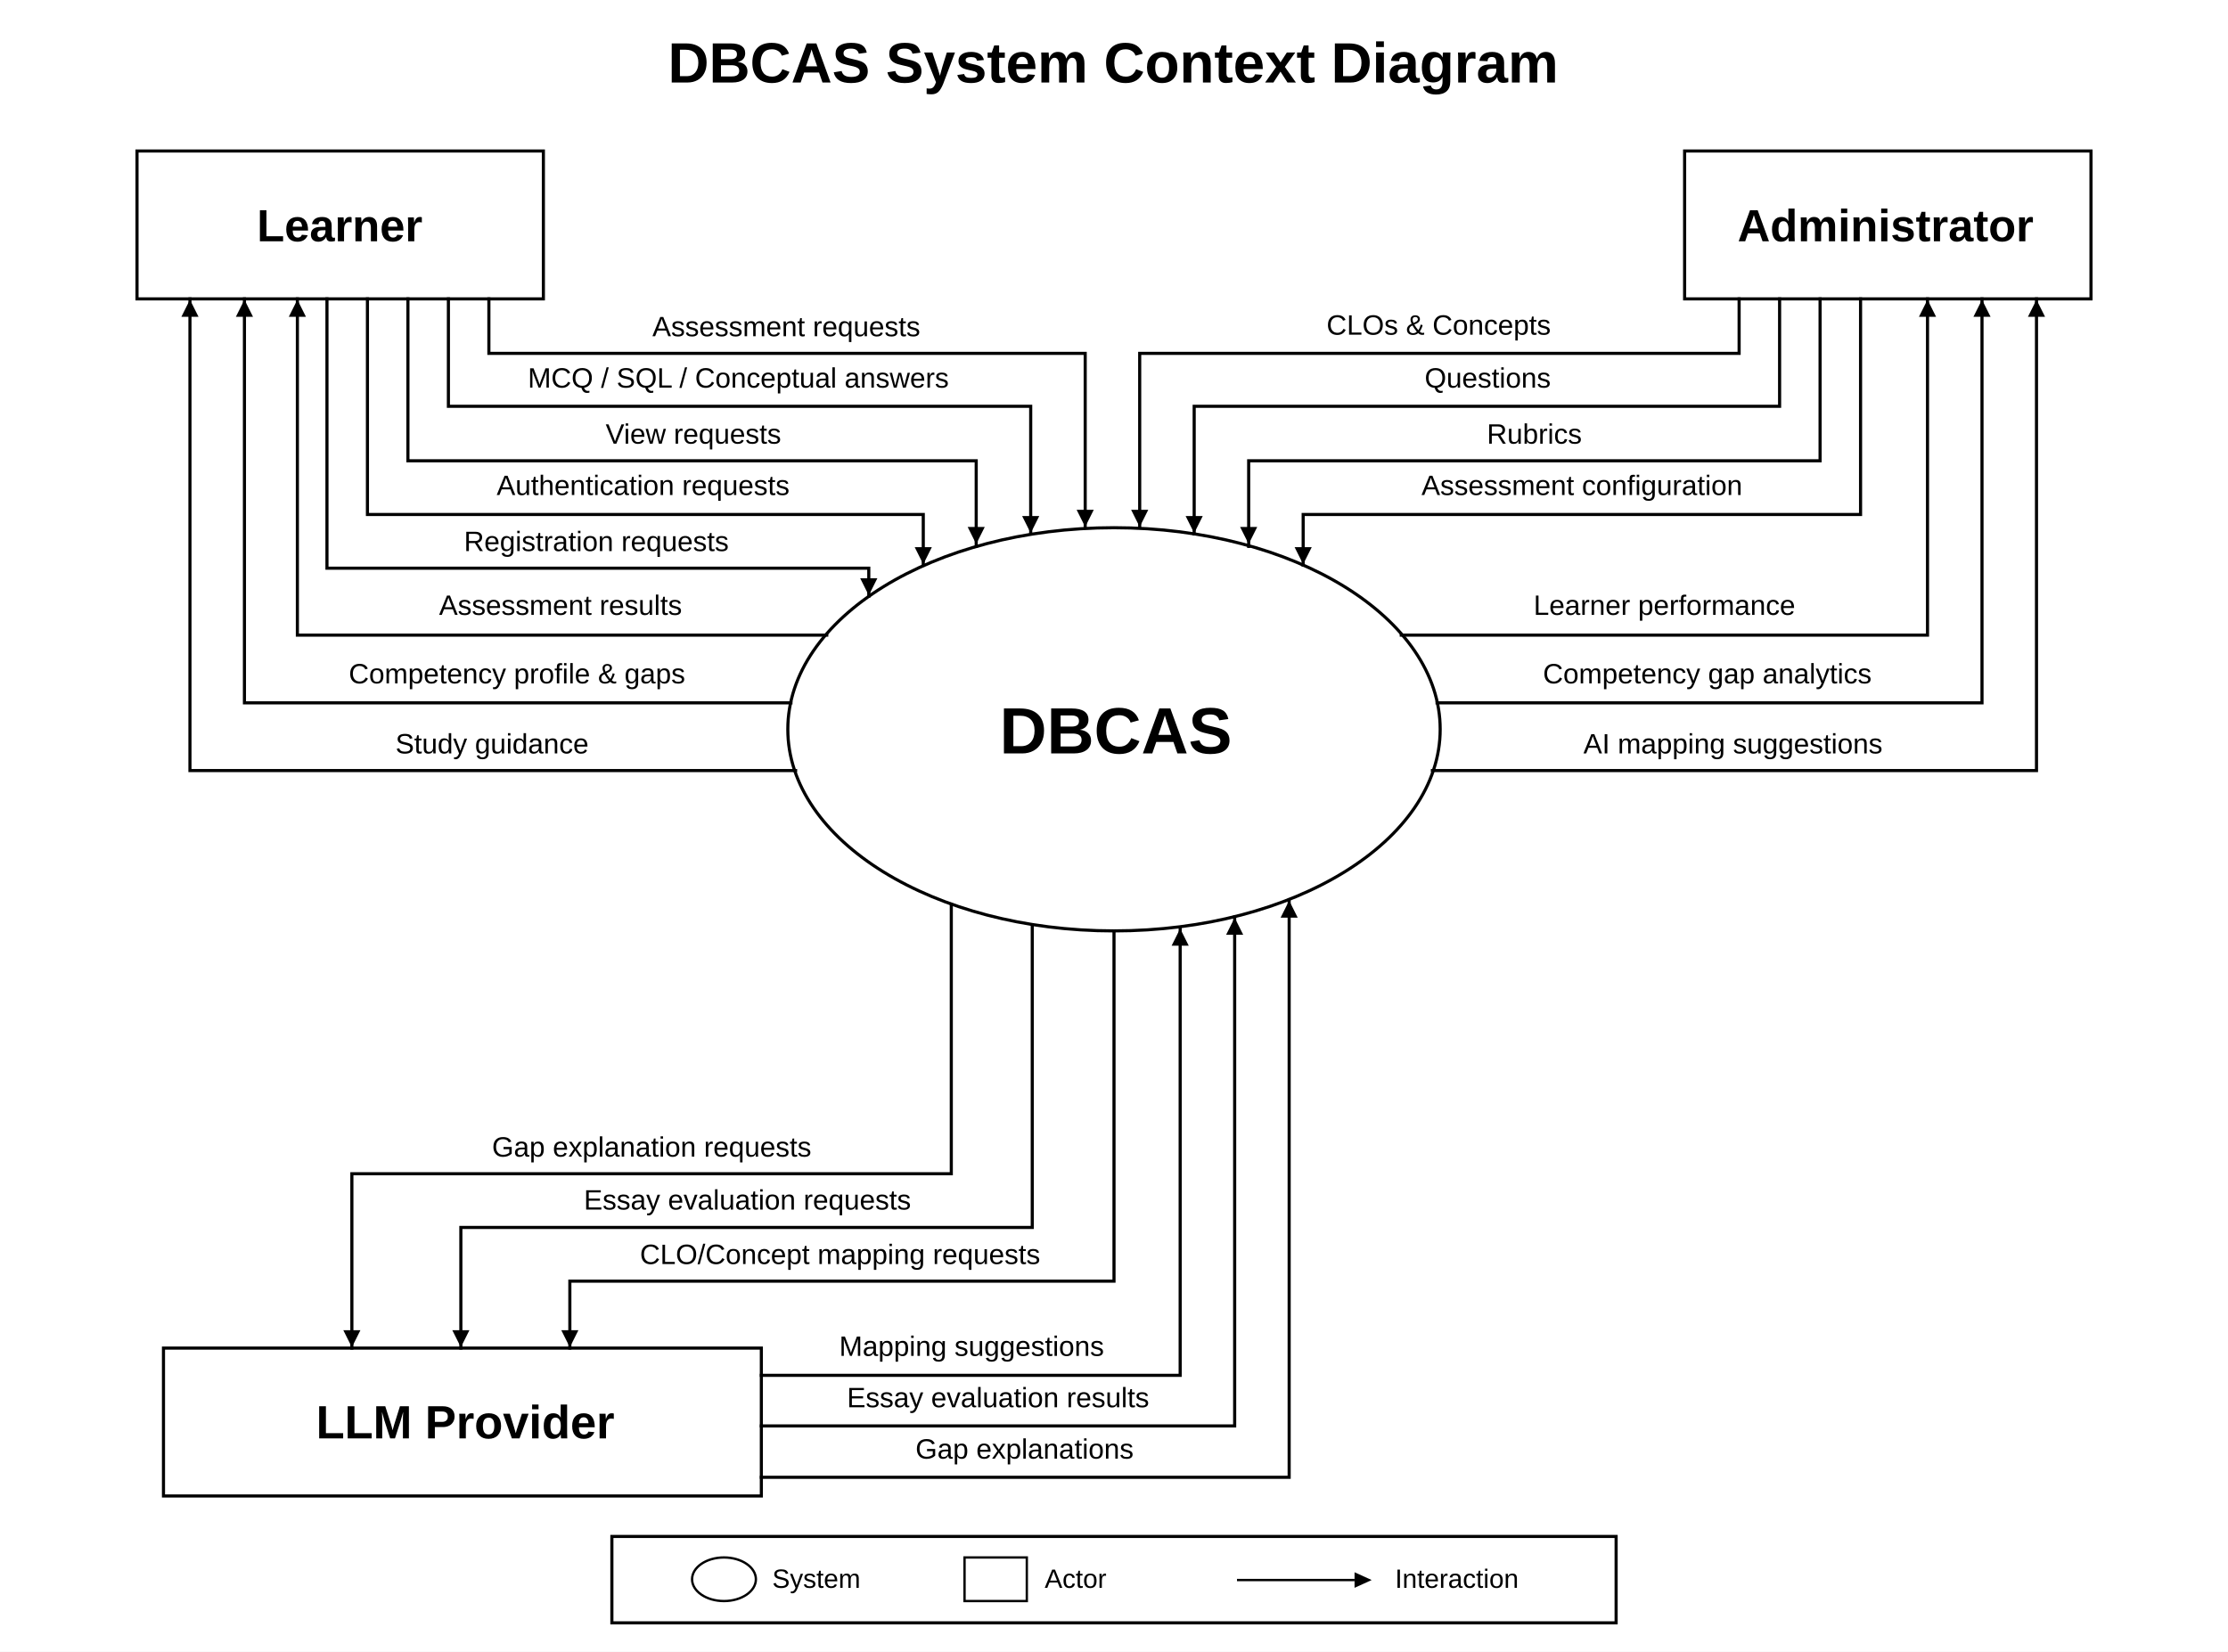
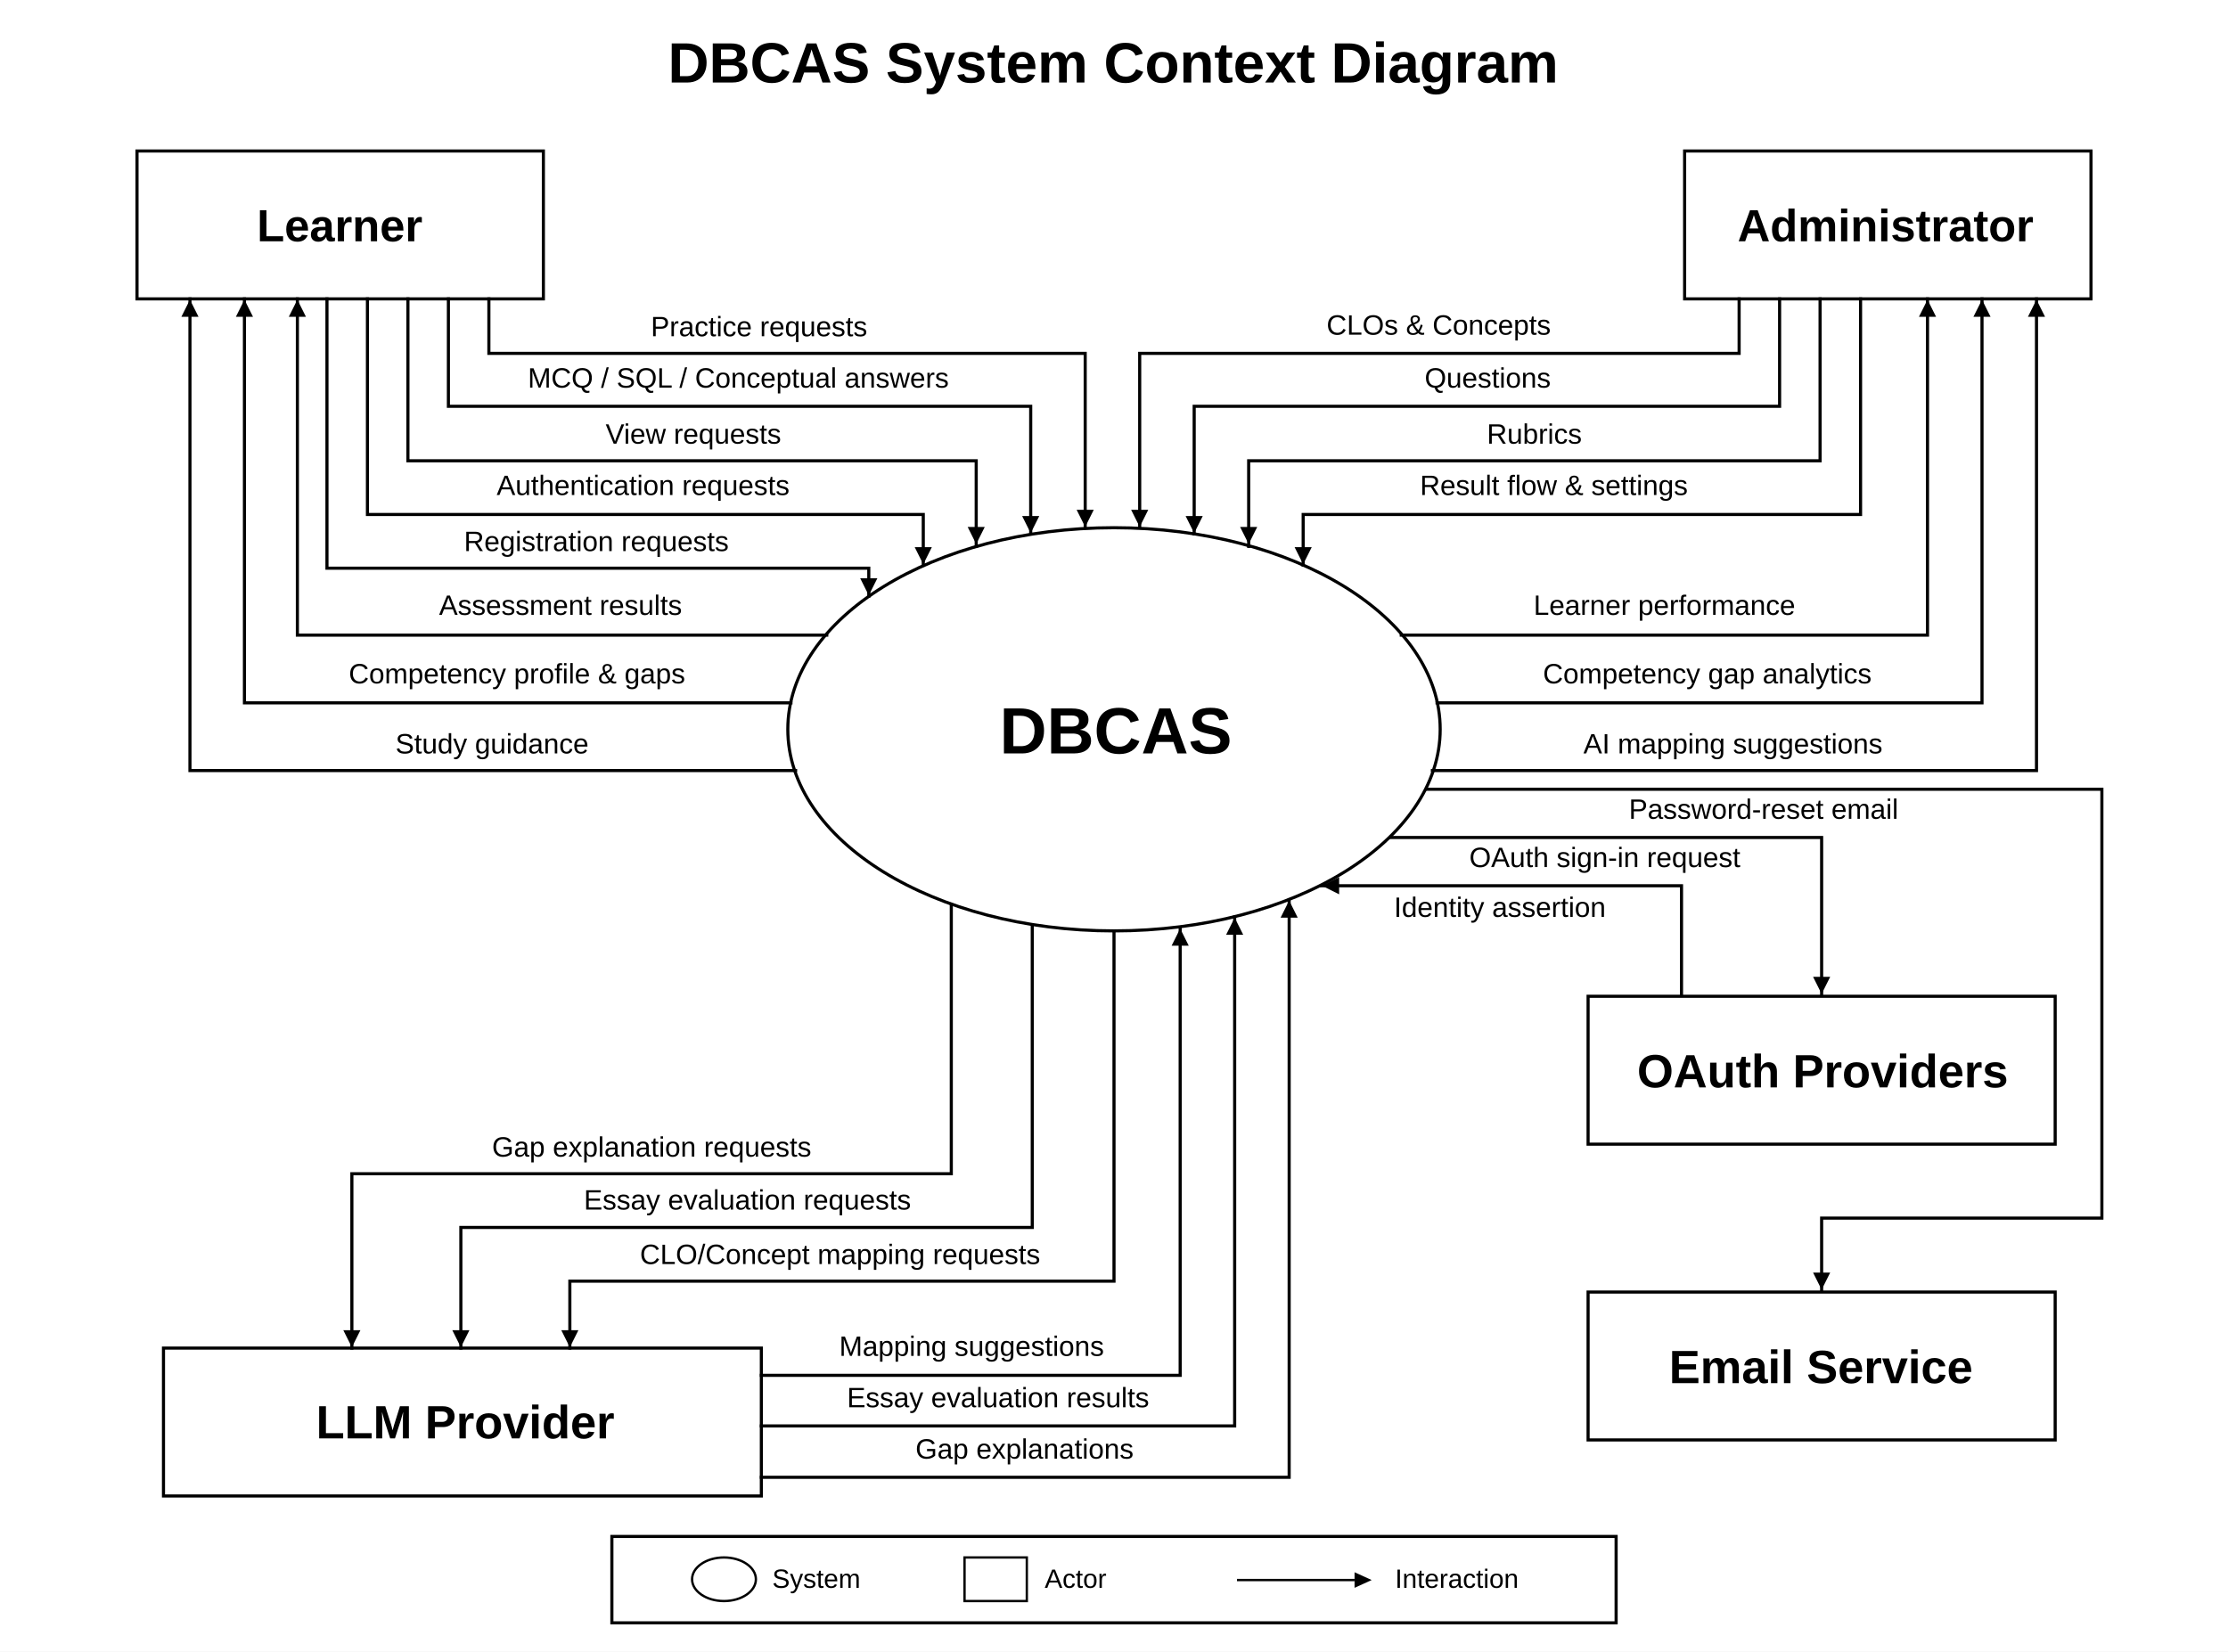
<svg xmlns="http://www.w3.org/2000/svg" width="1431" height="1061" viewBox="0 0 1431 1061">
  <rect width="1431" height="1061" fill="#FFFFFF" />
  <g fill="none" stroke="#000000" stroke-width="2">
    <rect x="88.0" y="97.0" width="261.0" height="95.0" />
    <rect x="1082.0" y="97.0" width="261.0" height="95.0" />
    <rect x="105.0" y="866.0" width="384.0" height="95.0" />
    <rect x="393.0" y="987.0" width="645.0" height="55.5" />
+     <rect x="1020.0" y="640.0" width="300.0" height="95.0" />
+     <rect x="1020.0" y="830.0" width="300.0" height="95.0" />
    <ellipse cx="715.5" cy="468.5" rx="209.5" ry="129.5" />
    <ellipse cx="465.0" cy="1014.5" rx="20.5" ry="14.0" stroke-width="1.5" />
    <rect x="619.5" y="1000.5" width="40.0" height="28.0" stroke-width="1.5" />
    <line x1="794.5" y1="1015.0" x2="870.0" y2="1015.0" stroke-width="1.5" />
    <polyline points="314.0,191.0 314.0,227.0 697.0,227.0 697.0,340.0" />
    <polyline points="732.0,340.0 732.0,227.0 1117.0,227.0 1117.0,191.0" />
    <polyline points="288.0,191.0 288.0,261.0 662.0,261.0 662.0,344.0" />
    <polyline points="767.0,344.0 767.0,261.0 1143.0,261.0 1143.0,191.0" />
    <polyline points="262.0,191.0 262.0,296.0 627.0,296.0 627.0,352.0" />
    <polyline points="802.0,352.0 802.0,296.0 1169.0,296.0 1169.0,191.0" />
    <polyline points="236.0,191.0 236.0,330.5 593.0,330.5 593.0,364.0" />
    <polyline points="837.0,364.0 837.0,330.5 1195.0,330.5 1195.0,191.0" />
    <polyline points="210.0,191.0 210.0,365.0 558.0,365.0 558.0,384.0" />
    <polyline points="191.0,191.0 191.0,408.0 532.0,408.0" />
    <polyline points="899.0,408.0 1238.0,408.0 1238.0,191.0" />
    <polyline points="157.0,191.0 157.0,451.5 509.0,451.5" />
    <polyline points="922.0,451.5 1273.0,451.5 1273.0,191.0" />
    <polyline points="122.0,191.0 122.0,495.0 512.0,495.0" />
    <polyline points="919.0,495.0 1308.0,495.0 1308.0,191.0" />
    <polyline points="226.0,867.0 226.0,754.0 611.0,754.0 611.0,580.0" />
    <polyline points="296.0,867.0 296.0,788.5 663.0,788.5 663.0,593.0" />
    <polyline points="366.0,867.0 366.0,823.0 715.5,823.0 715.5,597.0" />
    <polyline points="488.0,883.5 758.0,883.5 758.0,595.0" />
    <polyline points="488.0,916.0 793.0,916.0 793.0,588.0" />
    <polyline points="488.0,949.0 828.0,949.0 828.0,577.0" />
+     <polyline points="892.3,538.0 1170.0,538.0 1170.0,640.0" />
+     <polyline points="1080.0,640.0 1080.0,569.0 847.6,569.0" />
+     <polyline points="915.5,507.0 1350.0,507.0 1350.0,782.5 1170.0,782.5 1170.0,830.0" />
  </g>
  <g fill="#000000" stroke="none">
    <polygon points="697.0,338.5 691.5,327.5 702.5,327.5" />
    <polygon points="732.0,338.5 726.5,327.5 737.5,327.5" />
    <polygon points="662.0,342.5 656.5,331.5 667.5,331.5" />
    <polygon points="767.0,342.5 761.5,331.5 772.5,331.5" />
    <polygon points="627.0,349.5 621.5,338.5 632.5,338.5" />
    <polygon points="802.0,349.5 796.5,338.5 807.5,338.5" />
    <polygon points="593.0,362.5 587.5,351.5 598.5,351.5" />
    <polygon points="837.0,362.5 831.5,351.5 842.5,351.5" />
    <polygon points="558.0,382.5 552.5,371.5 563.5,371.5" />
    <polygon points="191.0,192.5 196.5,203.5 185.5,203.5" />
    <polygon points="1238.0,192.5 1243.5,203.5 1232.5,203.5" />
    <polygon points="157.0,192.5 162.5,203.5 151.5,203.5" />
    <polygon points="1273.0,192.5 1278.5,203.5 1267.5,203.5" />
    <polygon points="122.0,192.5 127.5,203.5 116.5,203.5" />
    <polygon points="1308.0,192.5 1313.5,203.5 1302.5,203.5" />
    <polygon points="226.0,865.5 220.5,854.5 231.5,854.5" />
    <polygon points="296.0,865.5 290.5,854.5 301.5,854.5" />
    <polygon points="366.0,865.5 360.5,854.5 371.5,854.5" />
    <polygon points="758.0,596.5 763.5,607.5 752.5,607.5" />
    <polygon points="793.0,589.5 798.5,600.5 787.5,600.5" />
    <polygon points="828.0,578.5 833.5,589.5 822.5,589.5" />
+     <polygon points="1170.0,638.5 1164.5,627.5 1175.5,627.5" />
+     <polygon points="849.1,569.0 860.1,563.5 860.1,574.5" />
+     <polygon points="1170.0,828.5 1164.5,817.5 1175.5,817.5" />
    <polygon points="881.0,1015.0 870.0,1010.0 870.0,1020.0" />
  </g>
  <g font-family="Arial, Helvetica, sans-serif" fill="#000000">
    <text x="429" y="53" font-size="36.5" font-weight="bold">DBCAS System Context Diagram</text>
    <text x="852" y="215" font-size="18" font-weight="normal">CLOs &amp; Concepts</text>
-     <text x="419" y="216" font-size="18" font-weight="normal">Assessment requests</text>
+     <text x="418" y="216" font-size="18" font-weight="normal">Practice requests</text>
    <text x="339" y="249" font-size="18" font-weight="normal">MCQ / SQL / Conceptual answers</text>
    <text x="915" y="249" font-size="18" font-weight="normal">Questions</text>
    <text x="389" y="285" font-size="18" font-weight="normal">View requests</text>
    <text x="955" y="285" font-size="18" font-weight="normal">Rubrics</text>
    <text x="319" y="318" font-size="18" font-weight="normal">Authentication requests</text>
-     <text x="913" y="318" font-size="18" font-weight="normal">Assessment configuration</text>
+     <text x="912" y="318" font-size="18" font-weight="normal">Result flow &amp; settings</text>
    <text x="298" y="354" font-size="18" font-weight="normal">Registration requests</text>
    <text x="282" y="395" font-size="18" font-weight="normal">Assessment results</text>
    <text x="985" y="395" font-size="18" font-weight="normal">Learner performance</text>
    <text x="224" y="439" font-size="18" font-weight="normal">Competency profile &amp; gaps</text>
    <text x="991" y="439" font-size="18" font-weight="normal">Competency gap analytics</text>
    <text x="254" y="484" font-size="18" font-weight="normal">Study guidance</text>
    <text x="1017" y="484" font-size="18" font-weight="normal">AI mapping suggestions</text>
    <text x="316" y="743" font-size="18" font-weight="normal">Gap explanation requests</text>
    <text x="375" y="777" font-size="18" font-weight="normal">Essay evaluation requests</text>
    <text x="411" y="812" font-size="18" font-weight="normal">CLO/Concept mapping requests</text>
    <text x="539" y="871" font-size="18" font-weight="normal">Mapping suggestions</text>
    <text x="544" y="904" font-size="18" font-weight="normal">Essay evaluation results</text>
    <text x="588" y="937" font-size="18" font-weight="normal">Gap explanations</text>
+     <text x="943.7" y="557.0" font-size="18" font-weight="normal">OAuth sign-in request</text>
+     <text x="895.3" y="589.0" font-size="18" font-weight="normal">Identity assertion</text>
+     <text x="1046.2" y="526.0" font-size="18" font-weight="normal">Password-reset email</text>
    <text x="165" y="155" font-size="29" font-weight="bold">Learner</text>
    <text x="1116" y="155" font-size="29" font-weight="bold">Administrator</text>
    <text x="203" y="924" font-size="30" font-weight="bold">LLM Provider</text>
    <text x="496" y="1020" font-size="17" font-weight="normal">System</text>
    <text x="671" y="1020" font-size="17" font-weight="normal">Actor</text>
    <text x="896" y="1020" font-size="17" font-weight="normal">Interaction</text>
+     <text x="1051.5" y="698.5" font-size="30" font-weight="bold">OAuth Providers</text>
+     <text x="1072.0" y="888.5" font-size="30" font-weight="bold">Email Service</text>
    <text x="642" y="484" font-size="42" font-weight="bold">DBCAS</text>
  </g>
</svg>
